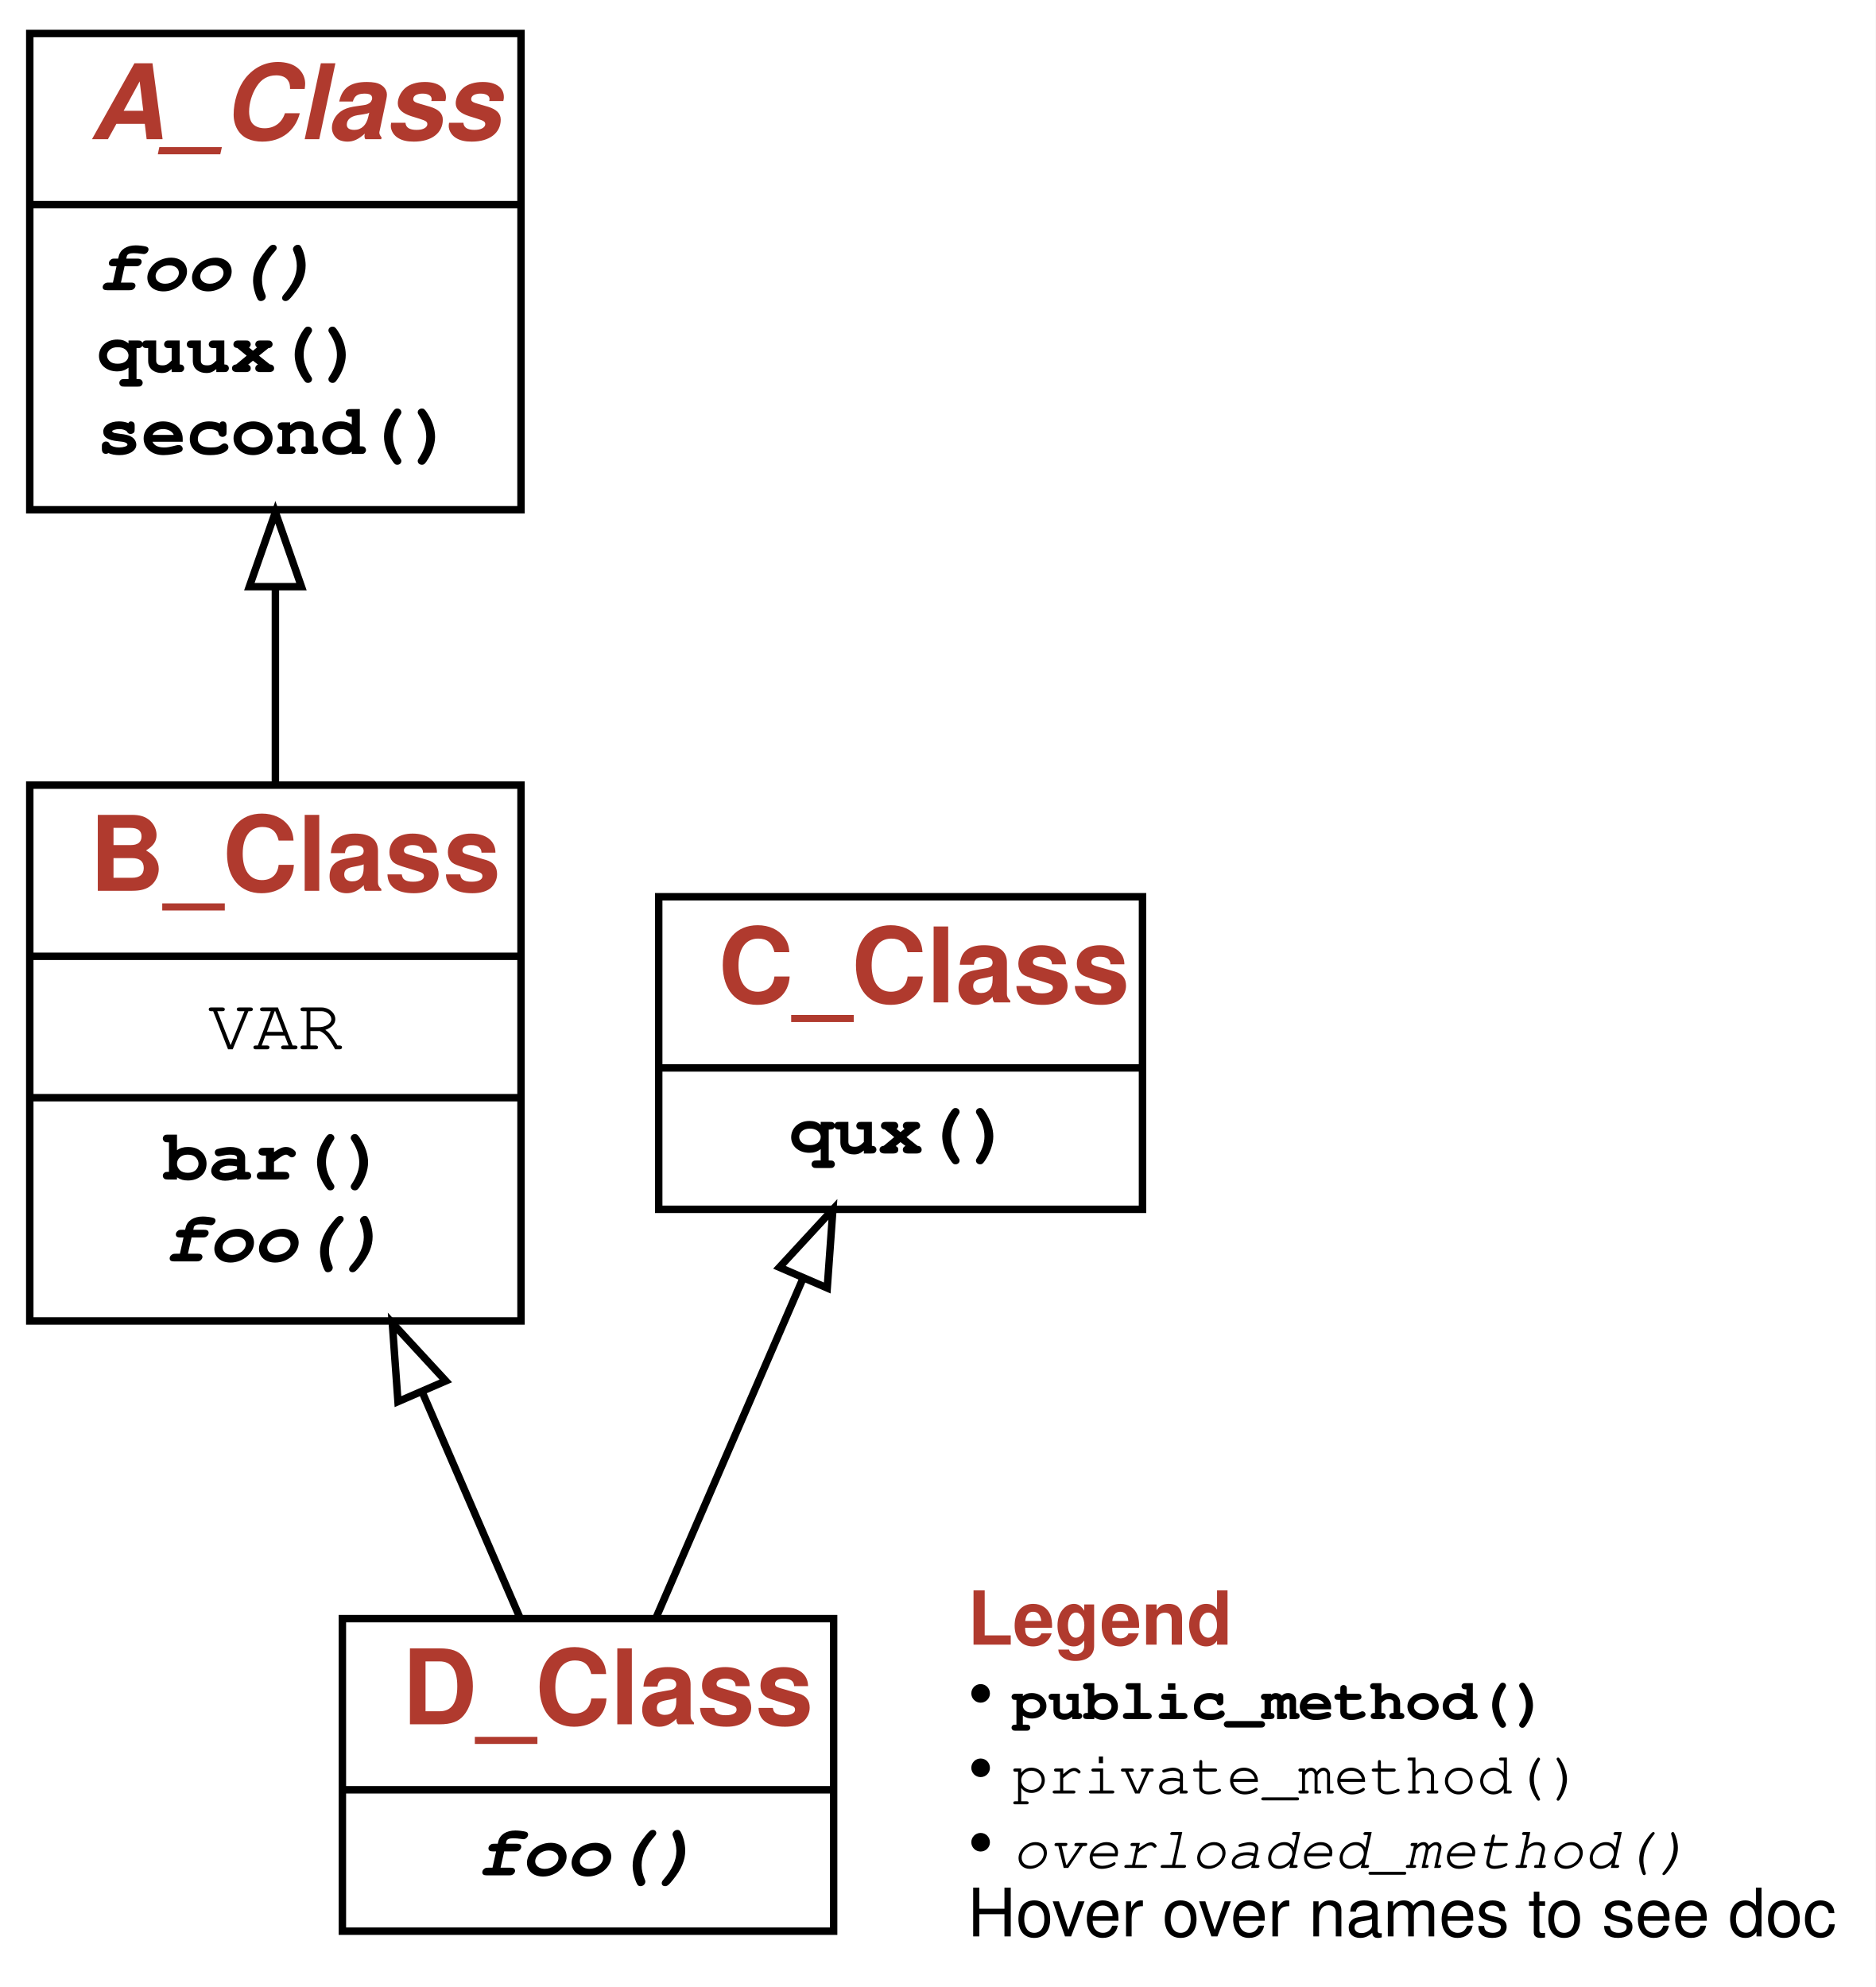
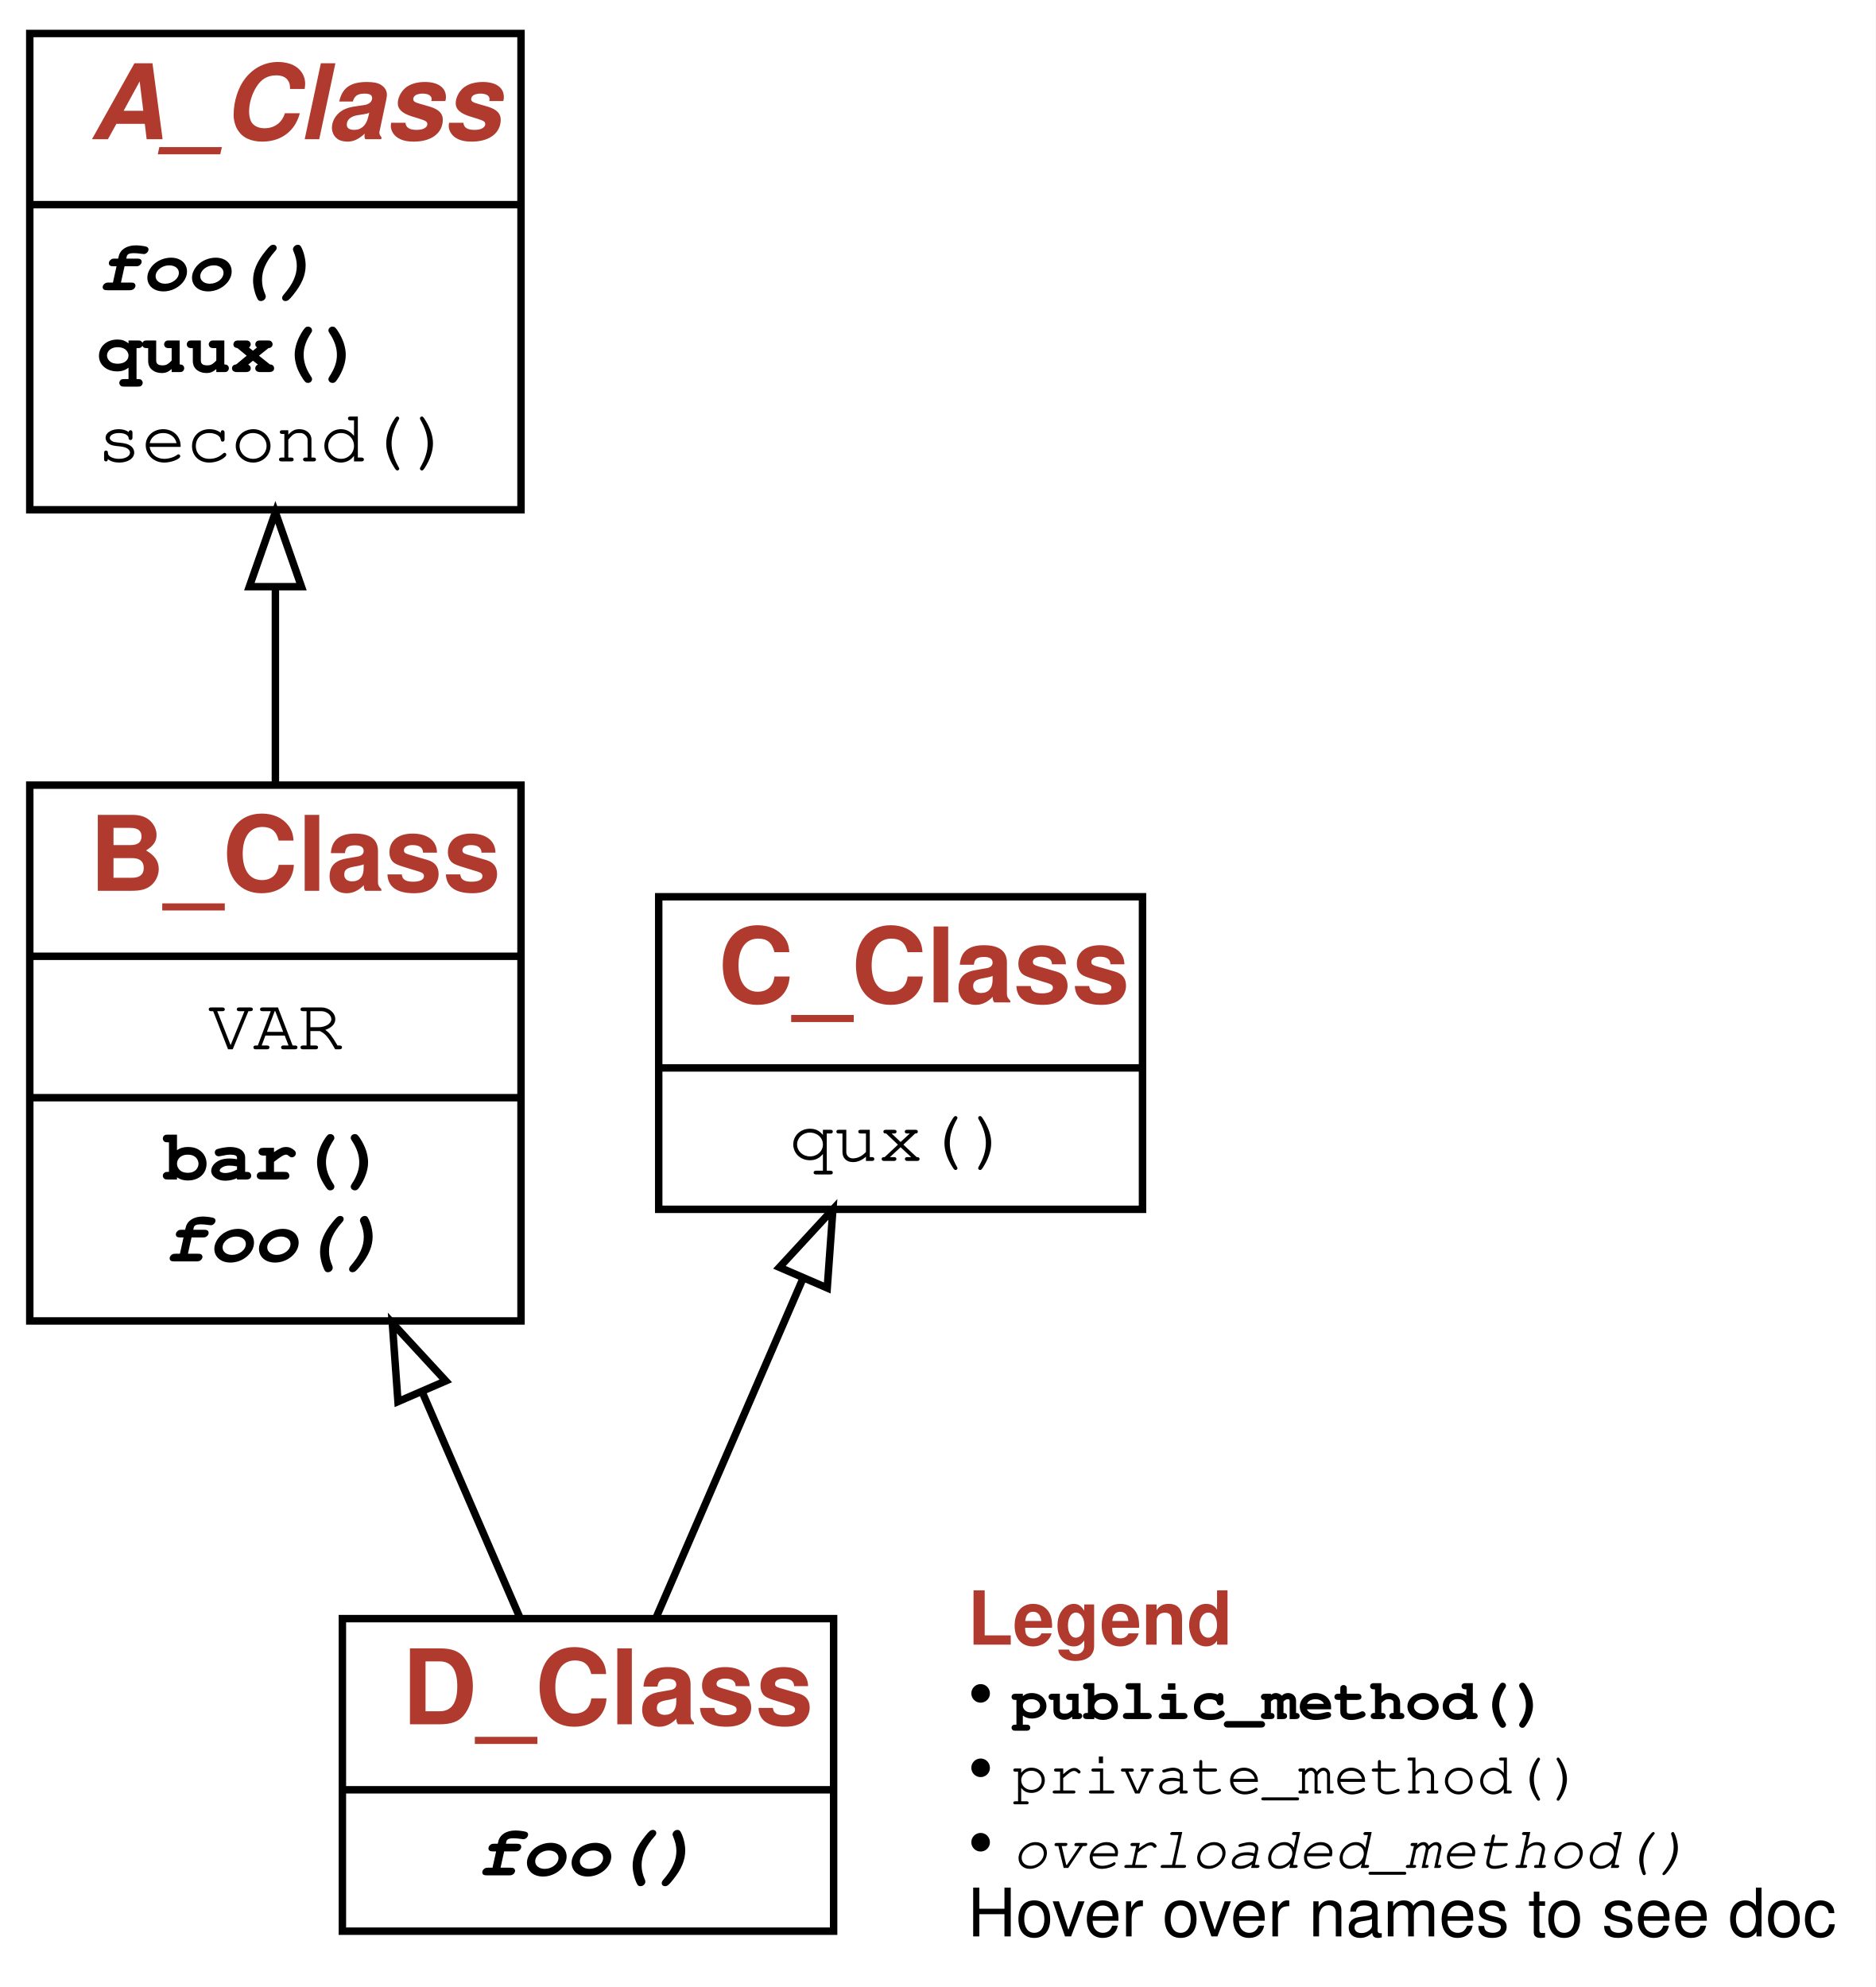
<svg xmlns="http://www.w3.org/2000/svg" xmlns:xlink="http://www.w3.org/1999/xlink" width="252pt" height="267pt" viewBox="0.00 0.00 252.00 267.00">
  <g id="graph0" class="graph" transform="scale(1 1) rotate(0) translate(4 263)">
    <g id="a_graph0">
      <a xlink:title="D_Class class hierarchy">
        <polygon fill="#ffffff" stroke="transparent" points="-4,4 -4,-263 248,-263 248,4 -4,4" />
      </a>
    </g>
    <g id="node1" class="node">
      <g id="a_node1">
        <a xlink:href="#" xlink:title="class D_Class:&#10;A subclass inheriting from multiple superclasses.&#10;Comes with a fairly long, but meaningless documentation.">
          <polygon fill="none" stroke="#000000" points="42,-3.5 42,-45.5 108,-45.5 108,-3.5 42,-3.5" />
          <text text-anchor="start" x="50" y="-31.3" font-family="Patua One, Helvetica, sans-serif" font-weight="bold" font-size="14.00" fill="#b03a2e">D_Class</text>
          <polyline fill="none" stroke="#000000" points="42,-22.5 108,-22.5 " />
          <g id="a_node1_0">
            <a xlink:href="#" xlink:title="D_Class">
              <g id="a_node1_1">
                <a xlink:href="#" xlink:title="foo(self) -&gt; None:&#10;A WW2 foo fighter.">
                  <text text-anchor="start" x="60" y="-11" font-family="'Fira Mono', 'Source Code Pro', 'Courier', monospace" font-weight="bold" font-style="italic" font-size="10.00" fill="#000000">foo()</text>
                </a>
              </g>
            </a>
          </g>
        </a>
      </g>
    </g>
    <g id="node2" class="node">
      <g id="a_node2">
        <a xlink:href="#" xlink:title="class B_Class:&#10;A subclass inheriting some methods.">
          <polygon fill="none" stroke="#000000" points="0,-85.5 0,-157.5 66,-157.5 66,-85.5 0,-85.5" />
          <text text-anchor="start" x="8" y="-143.3" font-family="Patua One, Helvetica, sans-serif" font-weight="bold" font-size="14.00" fill="#b03a2e">B_Class</text>
          <polyline fill="none" stroke="#000000" points="0,-134.5 66,-134.5 " />
          <g id="a_node2_2">
            <a xlink:href="#" xlink:title="B_Class">
              <g id="a_node2_3">
                <a xlink:href="#" xlink:title="VAR = 'A variable'">
                  <text text-anchor="start" x="24" y="-122" font-family="'Fira Mono', 'Source Code Pro', 'Courier', monospace" font-size="10.00" fill="#000000">VAR</text>
                </a>
              </g>
            </a>
          </g>
          <polyline fill="none" stroke="#000000" points="0,-115.5 66,-115.5 " />
          <g id="a_node2_4">
            <a xlink:href="#" xlink:title="B_Class">
              <g id="a_node2_5">
                <a xlink:href="#" xlink:title="bar(self, qux:Any=None, bartender:int=42) -&gt; None:&#10;A qux walks into a bar.&#10;`bartender` is an optional attribute.">
                  <text text-anchor="start" x="18" y="-104.5" font-family="'Fira Mono', 'Source Code Pro', 'Courier', monospace" font-weight="bold" font-size="10.00" fill="#000000">bar()</text>
                </a>
              </g>
              <g id="a_node2_6">
                <a xlink:href="#" xlink:title="foo(self) -&gt; None:&#10;A WW2 foo fighter.">
                  <text text-anchor="start" x="18" y="-93.5" font-family="'Fira Mono', 'Source Code Pro', 'Courier', monospace" font-weight="bold" font-style="italic" font-size="10.00" fill="#000000">foo()</text>
                </a>
              </g>
            </a>
          </g>
        </a>
      </g>
    </g>
    <g id="edge1" class="edge">
      <path fill="none" stroke="#000000" d="M65.887,-45.548C62.005,-54.511 57.316,-65.341 52.71,-75.978" />
      <polygon fill="none" stroke="#000000" points="49.468,-74.658 48.706,-85.226 55.892,-77.44 49.468,-74.658" />
    </g>
    <g id="node4" class="node">
      <g id="a_node4">
        <a xlink:href="#" xlink:title="class C_Class:&#10;A class injecting some method">
          <polygon fill="none" stroke="#000000" points="84.5,-100.5 84.5,-142.5 149.5,-142.5 149.5,-100.5 84.5,-100.5" />
          <text text-anchor="start" x="92.5" y="-128.3" font-family="Patua One, Helvetica, sans-serif" font-weight="bold" font-size="14.00" fill="#b03a2e">C_Class</text>
          <polyline fill="none" stroke="#000000" points="84.5,-119.5 149.5,-119.5 " />
          <g id="a_node4_7">
            <a xlink:href="#" xlink:title="C_Class">
              <g id="a_node4_8">
                <a xlink:href="#" xlink:title="qux(self) -&gt; None">
-                   <text text-anchor="start" x="102" y="-108" font-family="'Fira Mono', 'Source Code Pro', 'Courier', monospace" font-weight="bold" font-size="10.00" fill="#000000">qux()</text>
+                   <text text-anchor="start" x="102" y="-107" font-family="'Fira Mono', 'Source Code Pro', 'Courier', monospace" font-size="10.00" fill="#000000">qux()</text>
                </a>
              </g>
            </a>
          </g>
        </a>
      </g>
    </g>
    <g id="edge3" class="edge">
      <path fill="none" stroke="#000000" d="M84.113,-45.548C89.892,-58.894 97.462,-76.376 103.882,-91.204" />
      <polygon fill="none" stroke="#000000" points="100.719,-92.707 107.904,-100.493 107.143,-89.926 100.719,-92.707" />
    </g>
    <g id="node3" class="node">
      <g id="a_node3">
        <a xlink:href="#" xlink:title="class A_Class:&#10;A Class which does A thing right.&#10;Comes with a longer docstring.">
          <polygon fill="none" stroke="#000000" points="0,-194.5 0,-258.5 66,-258.5 66,-194.5 0,-194.5" />
          <text text-anchor="start" x="8" y="-244.3" font-family="Patua One, Helvetica, sans-serif" font-weight="bold" font-style="italic" font-size="14.00" fill="#b03a2e">A_Class</text>
          <polyline fill="none" stroke="#000000" points="0,-235.5 66,-235.5 " />
          <g id="a_node3_9">
            <a xlink:href="#" xlink:title="A_Class">
              <g id="a_node3_10">
                <a xlink:href="#" xlink:title="foo(self) -&gt; None:&#10;The Adventures of the glorious Foo">
                  <text text-anchor="start" x="9" y="-224" font-family="'Fira Mono', 'Source Code Pro', 'Courier', monospace" font-weight="bold" font-style="italic" font-size="10.00" fill="#000000">foo()</text>
                </a>
              </g>
              <g id="a_node3_11">
                <a xlink:href="#" xlink:title="quux(self) -&gt; None:&#10;A method that is not used.">
                  <text text-anchor="start" x="9" y="-213" font-family="'Fira Mono', 'Source Code Pro', 'Courier', monospace" font-weight="bold" font-size="10.00" fill="#000000">quux()</text>
                </a>
              </g>
              <g id="a_node3_12">
                <a xlink:href="#" xlink:title="second(self) -&gt; None">
-                   <text text-anchor="start" x="9" y="-202" font-family="'Fira Mono', 'Source Code Pro', 'Courier', monospace" font-weight="bold" font-size="10.00" fill="#000000">second()</text>
+                   <text text-anchor="start" x="9" y="-201" font-family="'Fira Mono', 'Source Code Pro', 'Courier', monospace" font-size="10.00" fill="#000000">second()</text>
                </a>
              </g>
            </a>
          </g>
        </a>
      </g>
    </g>
    <g id="edge2" class="edge">
      <path fill="none" stroke="#000000" d="M33,-157.635C33,-166.163 33,-175.33 33,-184.106" />
      <polygon fill="none" stroke="#000000" points="29.5,-184.167 33,-194.167 36.5,-184.167 29.5,-184.167" />
    </g>
    <g id="node5" class="node">
      <text text-anchor="start" x="126" y="-42" font-family="Patua One, Helvetica, sans-serif" font-weight="bold" font-size="10.00" fill="#b03a2e">Legend</text>
      <text text-anchor="start" x="126" y="-32" font-family="Patua One, Helvetica, sans-serif" font-size="10.00" fill="#000000">• </text>
      <text text-anchor="start" x="132" y="-32" font-family="'Fira Mono', 'Source Code Pro', 'Courier', monospace" font-weight="bold" font-size="8.00" fill="#000000">public_method()</text>
      <text text-anchor="start" x="126" y="-22" font-family="Patua One, Helvetica, sans-serif" font-size="10.00" fill="#000000">• </text>
      <text text-anchor="start" x="132" y="-22" font-family="'Fira Mono', 'Source Code Pro', 'Courier', monospace" font-size="8.00" fill="#000000">private_method()</text>
      <text text-anchor="start" x="126" y="-12" font-family="Patua One, Helvetica, sans-serif" font-size="10.00" fill="#000000">• </text>
      <text text-anchor="start" x="132" y="-12" font-family="'Fira Mono', 'Source Code Pro', 'Courier', monospace" font-style="italic" font-size="8.00" fill="#000000">overloaded_method()</text>
      <text text-anchor="start" x="126" y="-2.8" font-family="Helvetica,sans-Serif" font-size="9.00" fill="#000000">Hover over names to see doc</text>
    </g>
  </g>
</svg>
